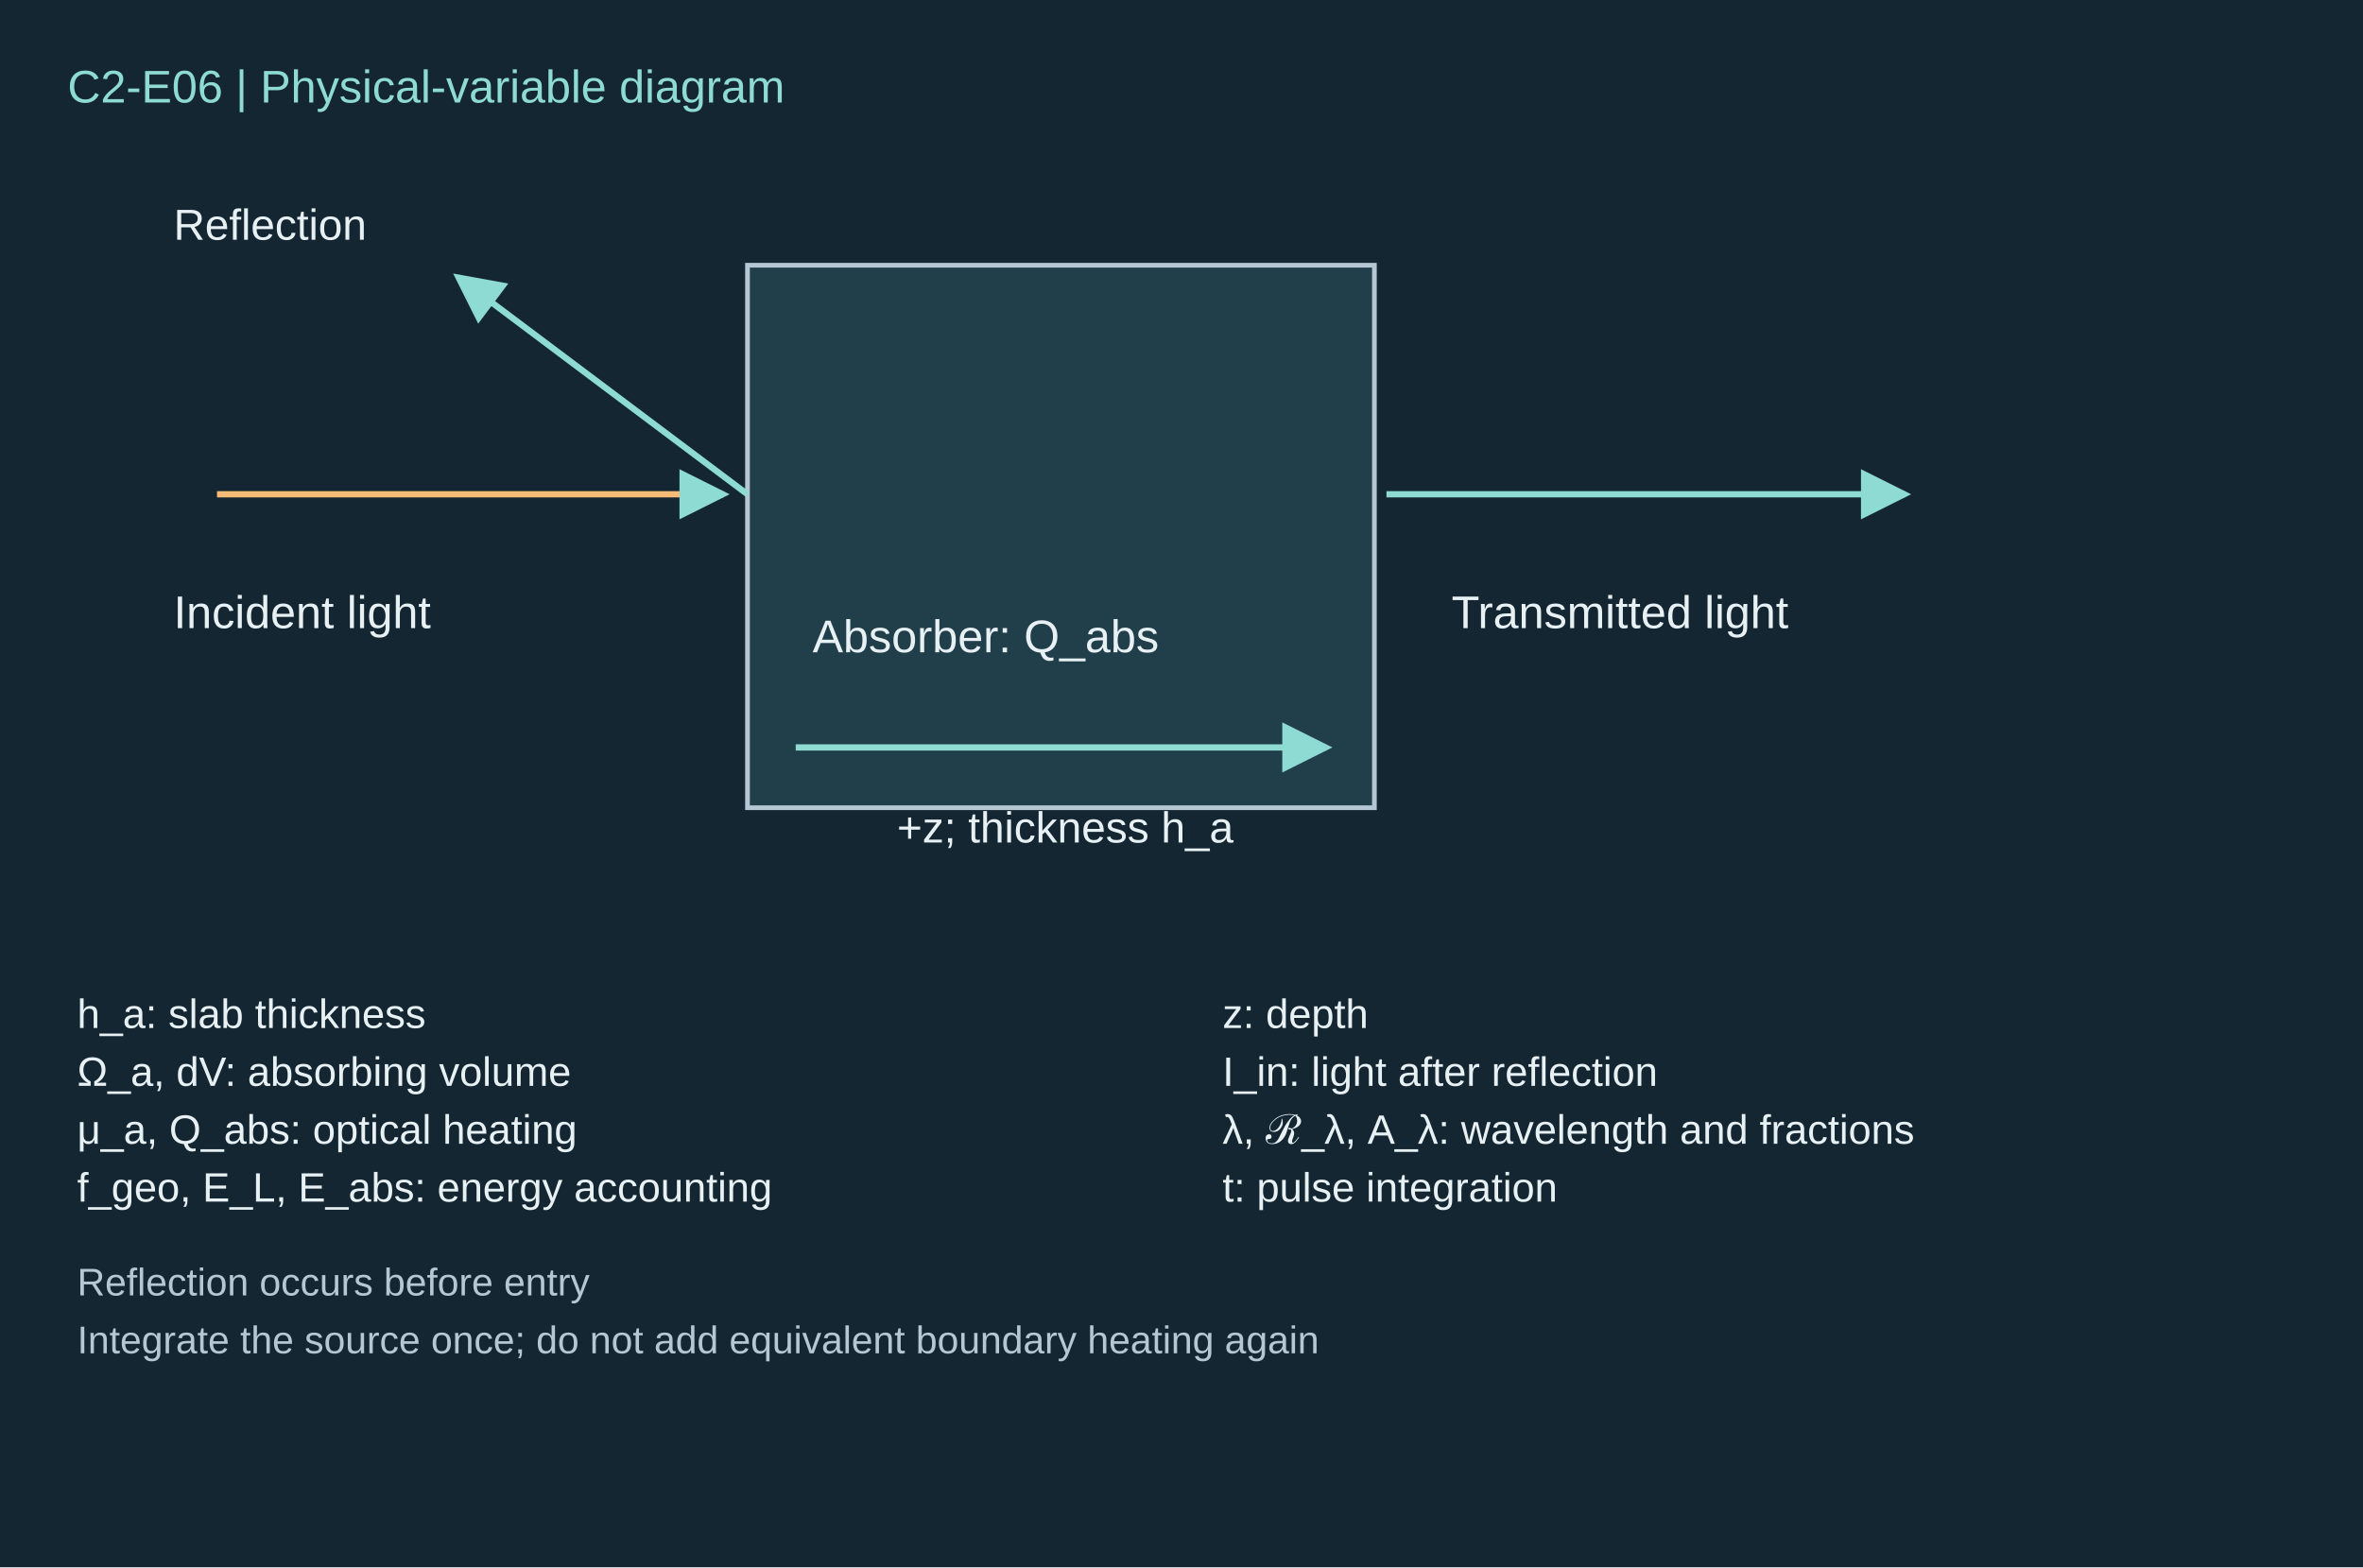
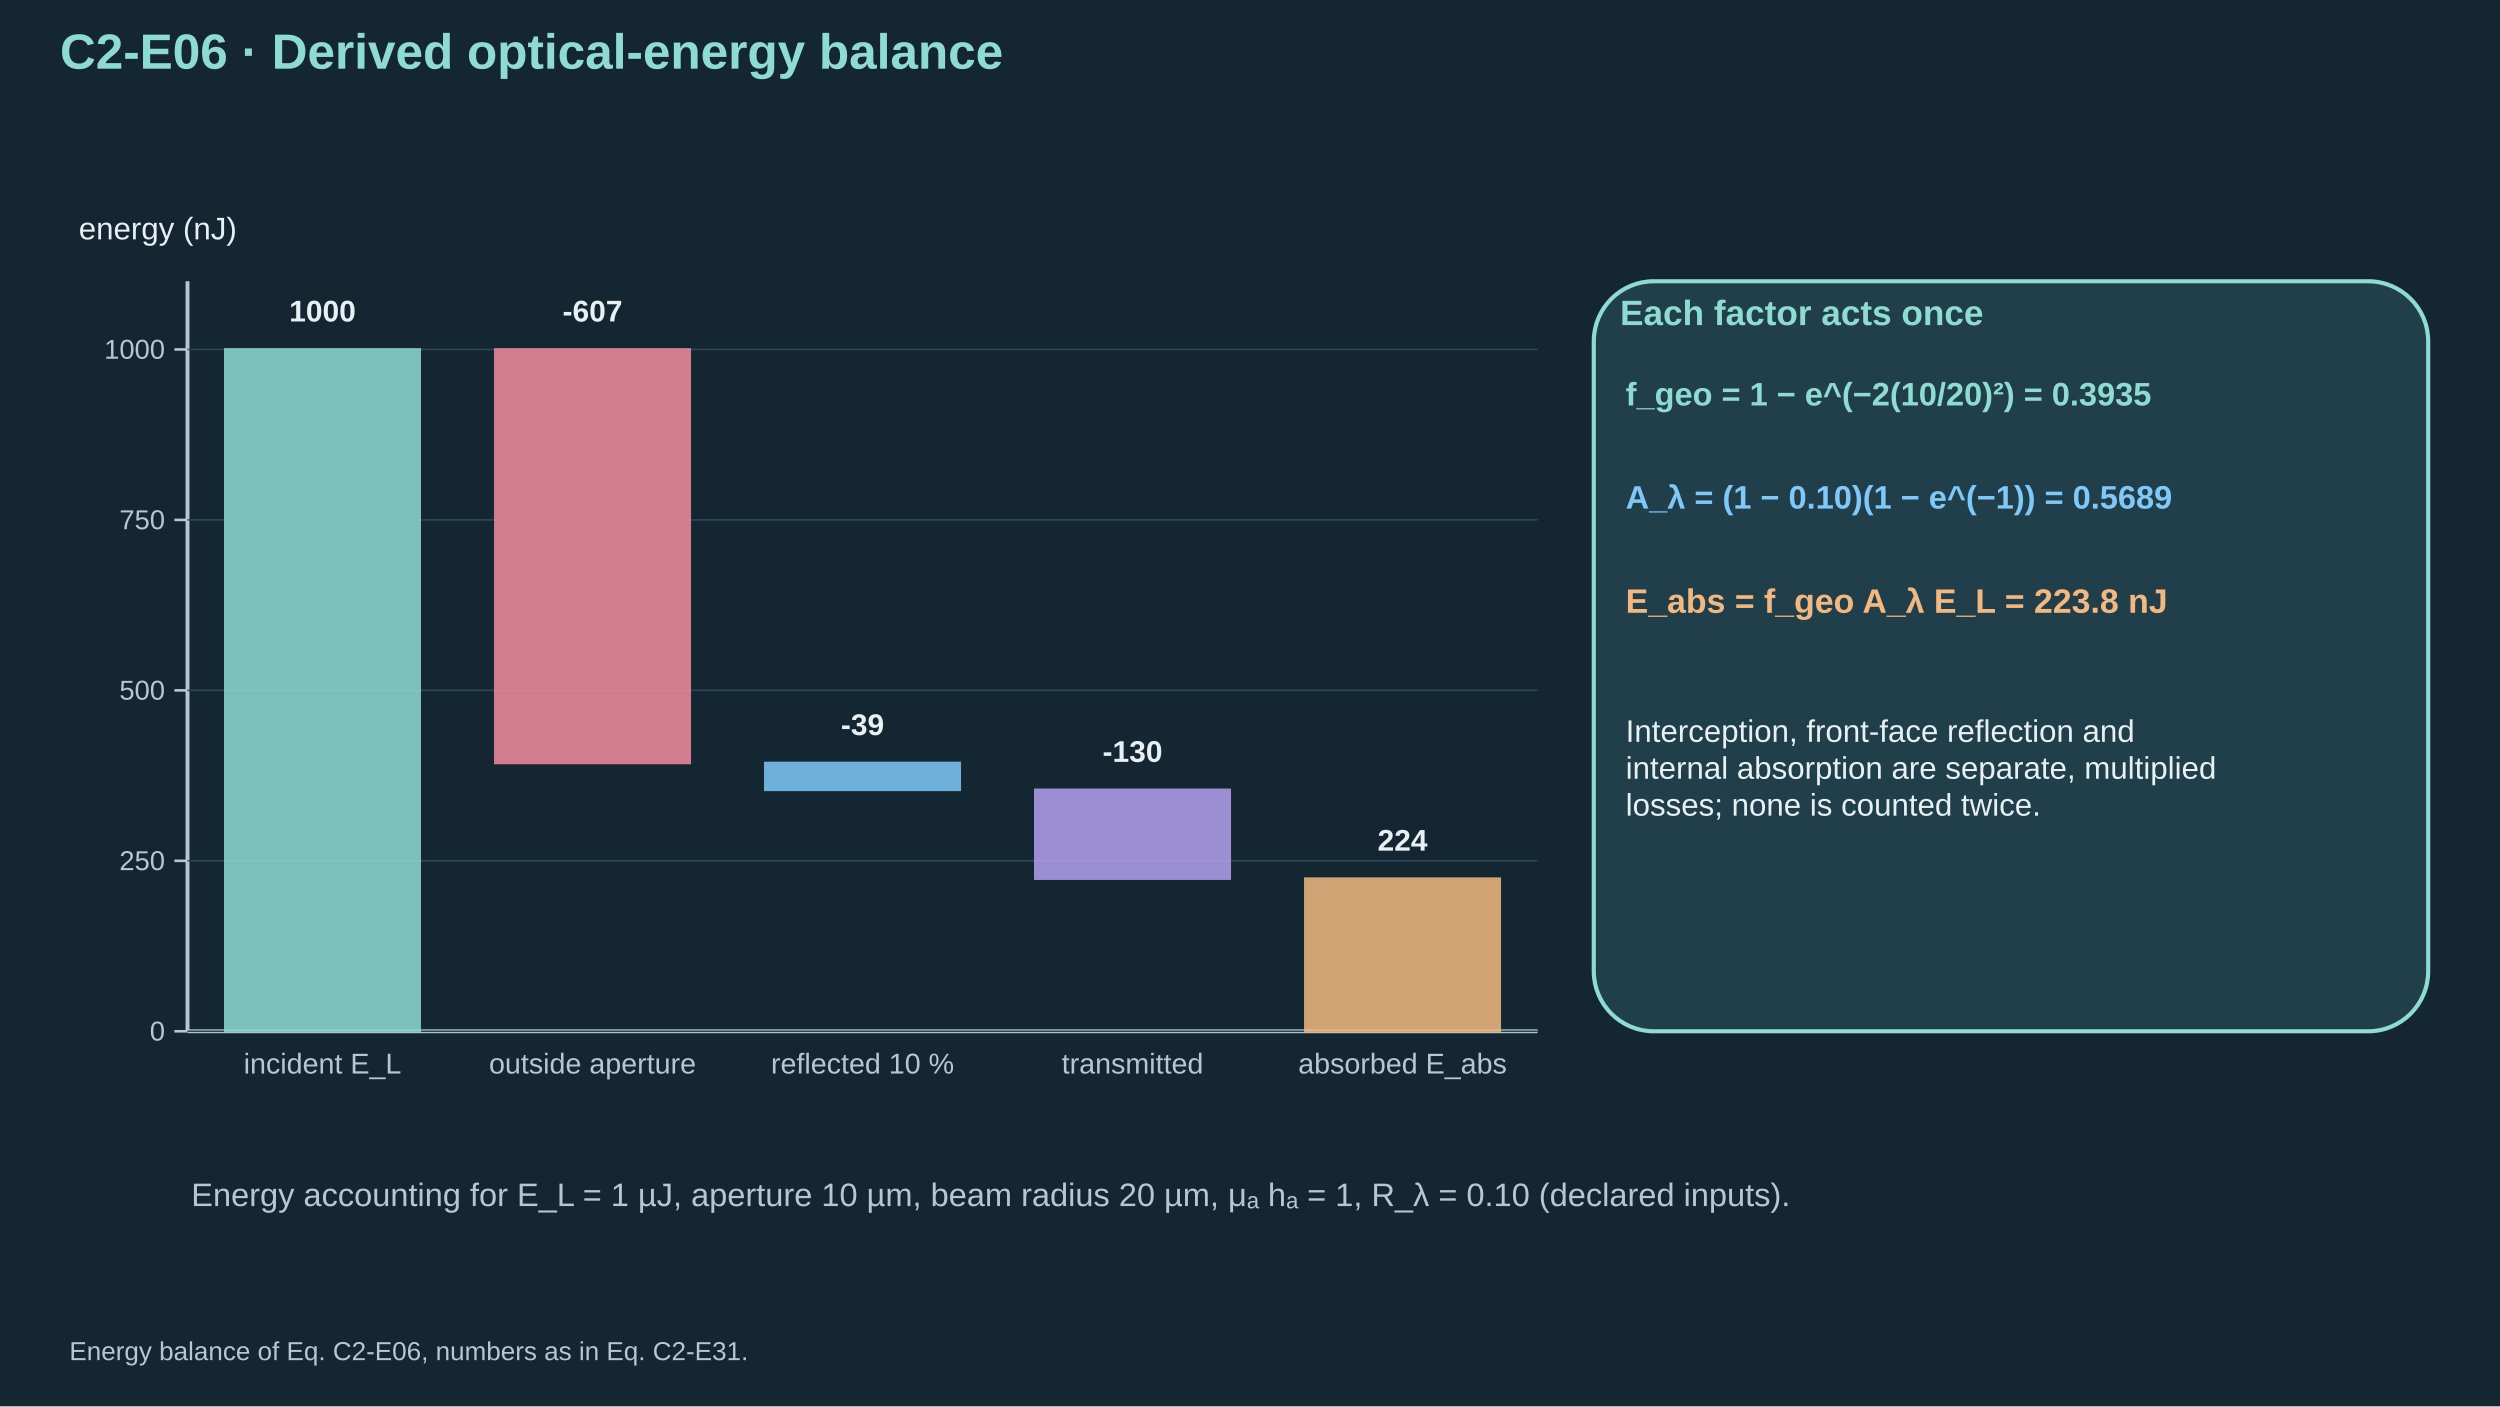
- <svg xmlns="http://www.w3.org/2000/svg" viewBox="0 0 980 650" role="img">
+ <svg xmlns="http://www.w3.org/2000/svg" viewBox="0 0 1279.97 720" role="img">
  <defs>
-     <marker id="arrow" markerWidth="8" markerHeight="8" refX="7" refY="4" orient="auto">
-       <path d="M0 0L8 4L0 8Z" fill="#8EDBD4" />
+     <marker id="head" markerWidth="7" markerHeight="7" refX="6" refY="3.5" orient="auto-start-reverse" markerUnits="strokeWidth">
+       <path d="M0,0 L7,3.5 L0,7 Z" fill="context-stroke" />
    </marker>
  </defs>
-   <rect width="980" height="650" fill="#142632" />
-   <text x="28" y="42.52" font-family="Arial,sans-serif" font-size="19" fill="#8EDBD4">C2-E06 | Physical-variable diagram</text>
-   <rect x="310" y="110" width="260" height="225" fill="#213E4B" stroke="#B4C7D2" stroke-width="1.95" />
-   <line x1="90" y1="205" x2="300" y2="205" fill="none" stroke="#F6BC77" stroke-width="2.6" marker-end="url(#arrow)" />
-   <line x1="575" y1="205" x2="790" y2="205" fill="none" stroke="#8EDBD4" stroke-width="2.6" marker-end="url(#arrow)" />
-   <line x1="310" y1="205" x2="190" y2="115" fill="none" stroke="#8EDBD4" stroke-width="2.6" marker-end="url(#arrow)" />
-   <text x="72" y="260.52" font-family="Arial,sans-serif" font-size="19" fill="#E7F0F3">Incident light</text>
-   <text x="72" y="99.44" font-family="Arial,sans-serif" font-size="18" fill="#E7F0F3">Reflection</text>
-   <text x="337" y="270.52" font-family="Arial,sans-serif" font-size="19" fill="#E7F0F3">Absorber: Q_abs</text>
-   <text x="602" y="260.52" font-family="Arial,sans-serif" font-size="19" fill="#E7F0F3">Transmitted light</text>
-   <line x1="330" y1="310" x2="550" y2="310" fill="none" stroke="#8EDBD4" stroke-width="2.6" marker-end="url(#arrow)" />
-   <text x="372" y="349.44" font-family="Arial,sans-serif" font-size="18" fill="#E7F0F3">+z; thickness h_a</text>
-   <text x="32" y="426.36" font-family="Arial,sans-serif" font-size="17" fill="#E7F0F3">h_a: slab thickness</text>
-   <text x="32" y="450.36" font-family="Arial,sans-serif" font-size="17" fill="#E7F0F3">Ω_a, dV: absorbing volume</text>
-   <text x="32" y="474.36" font-family="Arial,sans-serif" font-size="17" fill="#E7F0F3">μ_a, Q_abs: optical heating</text>
-   <text x="32" y="498.36" font-family="Arial,sans-serif" font-size="17" fill="#E7F0F3">f_geo, E_L, E_abs: energy accounting</text>
-   <text x="507" y="426.36" font-family="Arial,sans-serif" font-size="17" fill="#E7F0F3">z: depth</text>
-   <text x="507" y="450.36" font-family="Arial,sans-serif" font-size="17" fill="#E7F0F3">I_in: light after reflection</text>
-   <text x="507" y="474.36" font-family="Arial,sans-serif" font-size="17" fill="#E7F0F3">λ, ℛ_λ, A_λ: wavelength and fractions</text>
-   <text x="507" y="498.36" font-family="Arial,sans-serif" font-size="17" fill="#E7F0F3">t: pulse integration</text>
-   <text x="32" y="537.28" font-family="Arial,sans-serif" font-size="16" fill="#B4C7D2">Reflection occurs before entry</text>
-   <text x="32" y="561.28" font-family="Arial,sans-serif" font-size="16" fill="#B4C7D2">Integrate the source once; do not add equivalent boundary heating again</text>
+   <rect width="1279.97" height="720" fill="#142632" />
+   <text id="o000" font-family="Arial,sans-serif" font-size="25.333" fill="#8EDBD4" text-anchor="start" font-weight="bold" opacity="1">
+     <tspan x="30.72" y="35.173">C2-E06 · Derived optical-energy balance</tspan>
+   </text>
+   <line id="o001" x1="96" y1="528" x2="787.2" y2="528" fill="#FFFFFF" stroke="#B4C7D2" stroke-width="2" opacity="1" />
+   <line id="o002" x1="96" y1="144" x2="96" y2="528" fill="#FFFFFF" stroke="#B4C7D2" stroke-width="2" opacity="1" />
+   <line id="o003" x1="89.28" y1="528" x2="96" y2="528" fill="#FFFFFF" stroke="#B4C7D2" stroke-width="1.333" opacity="1" />
+   <line id="o004" x1="96" y1="528" x2="787.2" y2="528" fill="#FFFFFF" stroke="#2E4756" stroke-width="0.8" opacity="1" />
+   <text id="o005" font-family="Arial,sans-serif" font-size="14" fill="#B4C7D2" text-anchor="end" opacity="1">
+     <tspan x="84.48" y="532.76">0</tspan>
+   </text>
+   <line id="o006" x1="89.28" y1="440.727" x2="96" y2="440.727" fill="#FFFFFF" stroke="#B4C7D2" stroke-width="1.333" opacity="1" />
+   <line id="o007" x1="96" y1="440.727" x2="787.2" y2="440.727" fill="#FFFFFF" stroke="#2E4756" stroke-width="0.8" opacity="1" />
+   <text id="o008" font-family="Arial,sans-serif" font-size="14" fill="#B4C7D2" text-anchor="end" opacity="1">
+     <tspan x="84.48" y="445.487">250</tspan>
+   </text>
+   <line id="o009" x1="89.28" y1="353.455" x2="96" y2="353.455" fill="#FFFFFF" stroke="#B4C7D2" stroke-width="1.333" opacity="1" />
+   <line id="o010" x1="96" y1="353.455" x2="787.2" y2="353.455" fill="#FFFFFF" stroke="#2E4756" stroke-width="0.8" opacity="1" />
+   <text id="o011" font-family="Arial,sans-serif" font-size="14" fill="#B4C7D2" text-anchor="end" opacity="1">
+     <tspan x="84.48" y="358.215">500</tspan>
+   </text>
+   <line id="o012" x1="89.28" y1="266.182" x2="96" y2="266.182" fill="#FFFFFF" stroke="#B4C7D2" stroke-width="1.333" opacity="1" />
+   <line id="o013" x1="96" y1="266.182" x2="787.2" y2="266.182" fill="#FFFFFF" stroke="#2E4756" stroke-width="0.8" opacity="1" />
+   <text id="o014" font-family="Arial,sans-serif" font-size="14" fill="#B4C7D2" text-anchor="end" opacity="1">
+     <tspan x="84.48" y="270.942">750</tspan>
+   </text>
+   <line id="o015" x1="89.28" y1="178.909" x2="96" y2="178.909" fill="#FFFFFF" stroke="#B4C7D2" stroke-width="1.333" opacity="1" />
+   <line id="o016" x1="96" y1="178.909" x2="787.2" y2="178.909" fill="#FFFFFF" stroke="#2E4756" stroke-width="0.8" opacity="1" />
+   <text id="o017" font-family="Arial,sans-serif" font-size="14" fill="#B4C7D2" text-anchor="end" opacity="1">
+     <tspan x="84.48" y="183.669">1000</tspan>
+   </text>
+   <text id="o018" font-family="Arial,sans-serif" font-size="16" fill="#E7F0F3" text-anchor="start" opacity="1">
+     <tspan x="40.32" y="122.56">energy (nJ)</tspan>
+   </text>
+   <rect id="o019" x="115.354" y="178.909" width="99.533" height="349.091" fill="#8EDBD4" stroke="#8EDBD4" stroke-width="1.333" opacity="0.85" />
+   <text id="o020" font-family="Arial,sans-serif" font-size="15.333" fill="#E7F0F3" text-anchor="middle" font-weight="bold" opacity="1">
+     <tspan x="165.12" y="164.602">1000</tspan>
+   </text>
+   <text id="o021" font-family="Arial,sans-serif" font-size="14.667" fill="#B4C7D2" text-anchor="middle" opacity="1">
+     <tspan x="165.12" y="549.627">incident E_L</tspan>
+   </text>
+   <rect id="o022" x="253.594" y="178.909" width="99.533" height="211.734" fill="#F28BA0" stroke="#F28BA0" stroke-width="1.333" opacity="0.85" />
+   <text id="o023" font-family="Arial,sans-serif" font-size="15.333" fill="#E7F0F3" text-anchor="middle" font-weight="bold" opacity="1">
+     <tspan x="303.36" y="164.602">-607</tspan>
+   </text>
+   <text id="o024" font-family="Arial,sans-serif" font-size="14.667" fill="#B4C7D2" text-anchor="middle" opacity="1">
+     <tspan x="303.36" y="549.627">outside aperture</tspan>
+   </text>
+   <rect id="o025" x="391.834" y="390.643" width="99.533" height="13.736" fill="#7FC8F8" stroke="#7FC8F8" stroke-width="1.333" opacity="0.85" />
+   <text id="o026" font-family="Arial,sans-serif" font-size="15.333" fill="#E7F0F3" text-anchor="middle" font-weight="bold" opacity="1">
+     <tspan x="441.6" y="376.337">-39</tspan>
+   </text>
+   <text id="o027" font-family="Arial,sans-serif" font-size="14.667" fill="#B4C7D2" text-anchor="middle" opacity="1">
+     <tspan x="441.6" y="549.627">reflected 10 %</tspan>
+   </text>
+   <rect id="o028" x="530.074" y="404.379" width="99.533" height="45.478" fill="#B4A0F0" stroke="#B4A0F0" stroke-width="1.333" opacity="0.85" />
+   <text id="o029" font-family="Arial,sans-serif" font-size="15.333" fill="#E7F0F3" text-anchor="middle" font-weight="bold" opacity="1">
+     <tspan x="579.84" y="390.072">-130</tspan>
+   </text>
+   <text id="o030" font-family="Arial,sans-serif" font-size="14.667" fill="#B4C7D2" text-anchor="middle" opacity="1">
+     <tspan x="579.84" y="549.627">transmitted</tspan>
+   </text>
+   <rect id="o031" x="668.314" y="449.857" width="99.533" height="78.143" fill="#F2B880" stroke="#F2B880" stroke-width="1.333" opacity="0.85" />
+   <text id="o032" font-family="Arial,sans-serif" font-size="15.333" fill="#E7F0F3" text-anchor="middle" font-weight="bold" opacity="1">
+     <tspan x="718.08" y="435.55">224</tspan>
+   </text>
+   <text id="o033" font-family="Arial,sans-serif" font-size="14.667" fill="#B4C7D2" text-anchor="middle" opacity="1">
+     <tspan x="718.08" y="549.627">absorbed E_abs</tspan>
+   </text>
+   <rect id="o034" x="816" y="144" width="427.2" height="384" rx="30.72" fill="#213E4B" stroke="#8EDBD4" stroke-width="2.133" opacity="1" />
+   <text id="o035" font-family="Arial,sans-serif" font-size="18" fill="#8EDBD4" text-anchor="start" font-weight="bold" opacity="1">
+     <tspan x="829.44" y="166.44">Each factor acts once</tspan>
+   </text>
+   <text id="o036" font-family="Arial,sans-serif" font-size="16.667" fill="#8EDBD4" text-anchor="start" font-weight="bold" opacity="1">
+     <tspan x="832.32" y="207.587">f_geo = 1 − e^(−2(10/20)²) = 0.3935</tspan>
+   </text>
+   <text id="o037" font-family="Arial,sans-serif" font-size="16.667" fill="#7FC8F8" text-anchor="start" font-weight="bold" opacity="1">
+     <tspan x="832.32" y="260.387">A_λ = (1 − 0.10)(1 − e^(−1)) = 0.5689</tspan>
+   </text>
+   <text id="o038" font-family="Arial,sans-serif" font-size="17.333" fill="#F2B880" text-anchor="start" font-weight="bold" opacity="1">
+     <tspan x="832.32" y="313.733">E_abs = f_geo A_λ E_L = 223.8 nJ</tspan>
+   </text>
+   <text id="o039" font-family="Arial,sans-serif" font-size="16" fill="#E7F0F3" text-anchor="start" opacity="1">
+     <tspan x="832.32" y="379.84">Interception, front-face reflection and</tspan>
+     <tspan x="832.32" y="398.72">internal absorption are separate, multiplied</tspan>
+     <tspan x="832.32" y="417.6">losses; none is counted twice.</tspan>
+   </text>
+   <text id="o040" font-family="Arial,sans-serif" font-size="16.667" fill="#B4C7D2" text-anchor="start" opacity="1">
+     <tspan x="97.92" y="617.507">Energy accounting for E_L = 1 µJ, aperture 10 µm, beam radius 20 µm, μₐ hₐ = 1, R_λ = 0.10 (declared inputs).</tspan>
+   </text>
+   <text id="o041" font-family="Arial,sans-serif" font-size="13.333" fill="#B4C7D2" text-anchor="start" opacity="1">
+     <tspan x="35.52" y="696.373">Energy balance of Eq. C2-E06, numbers as in Eq. C2-E31.</tspan>
+   </text>
</svg>
